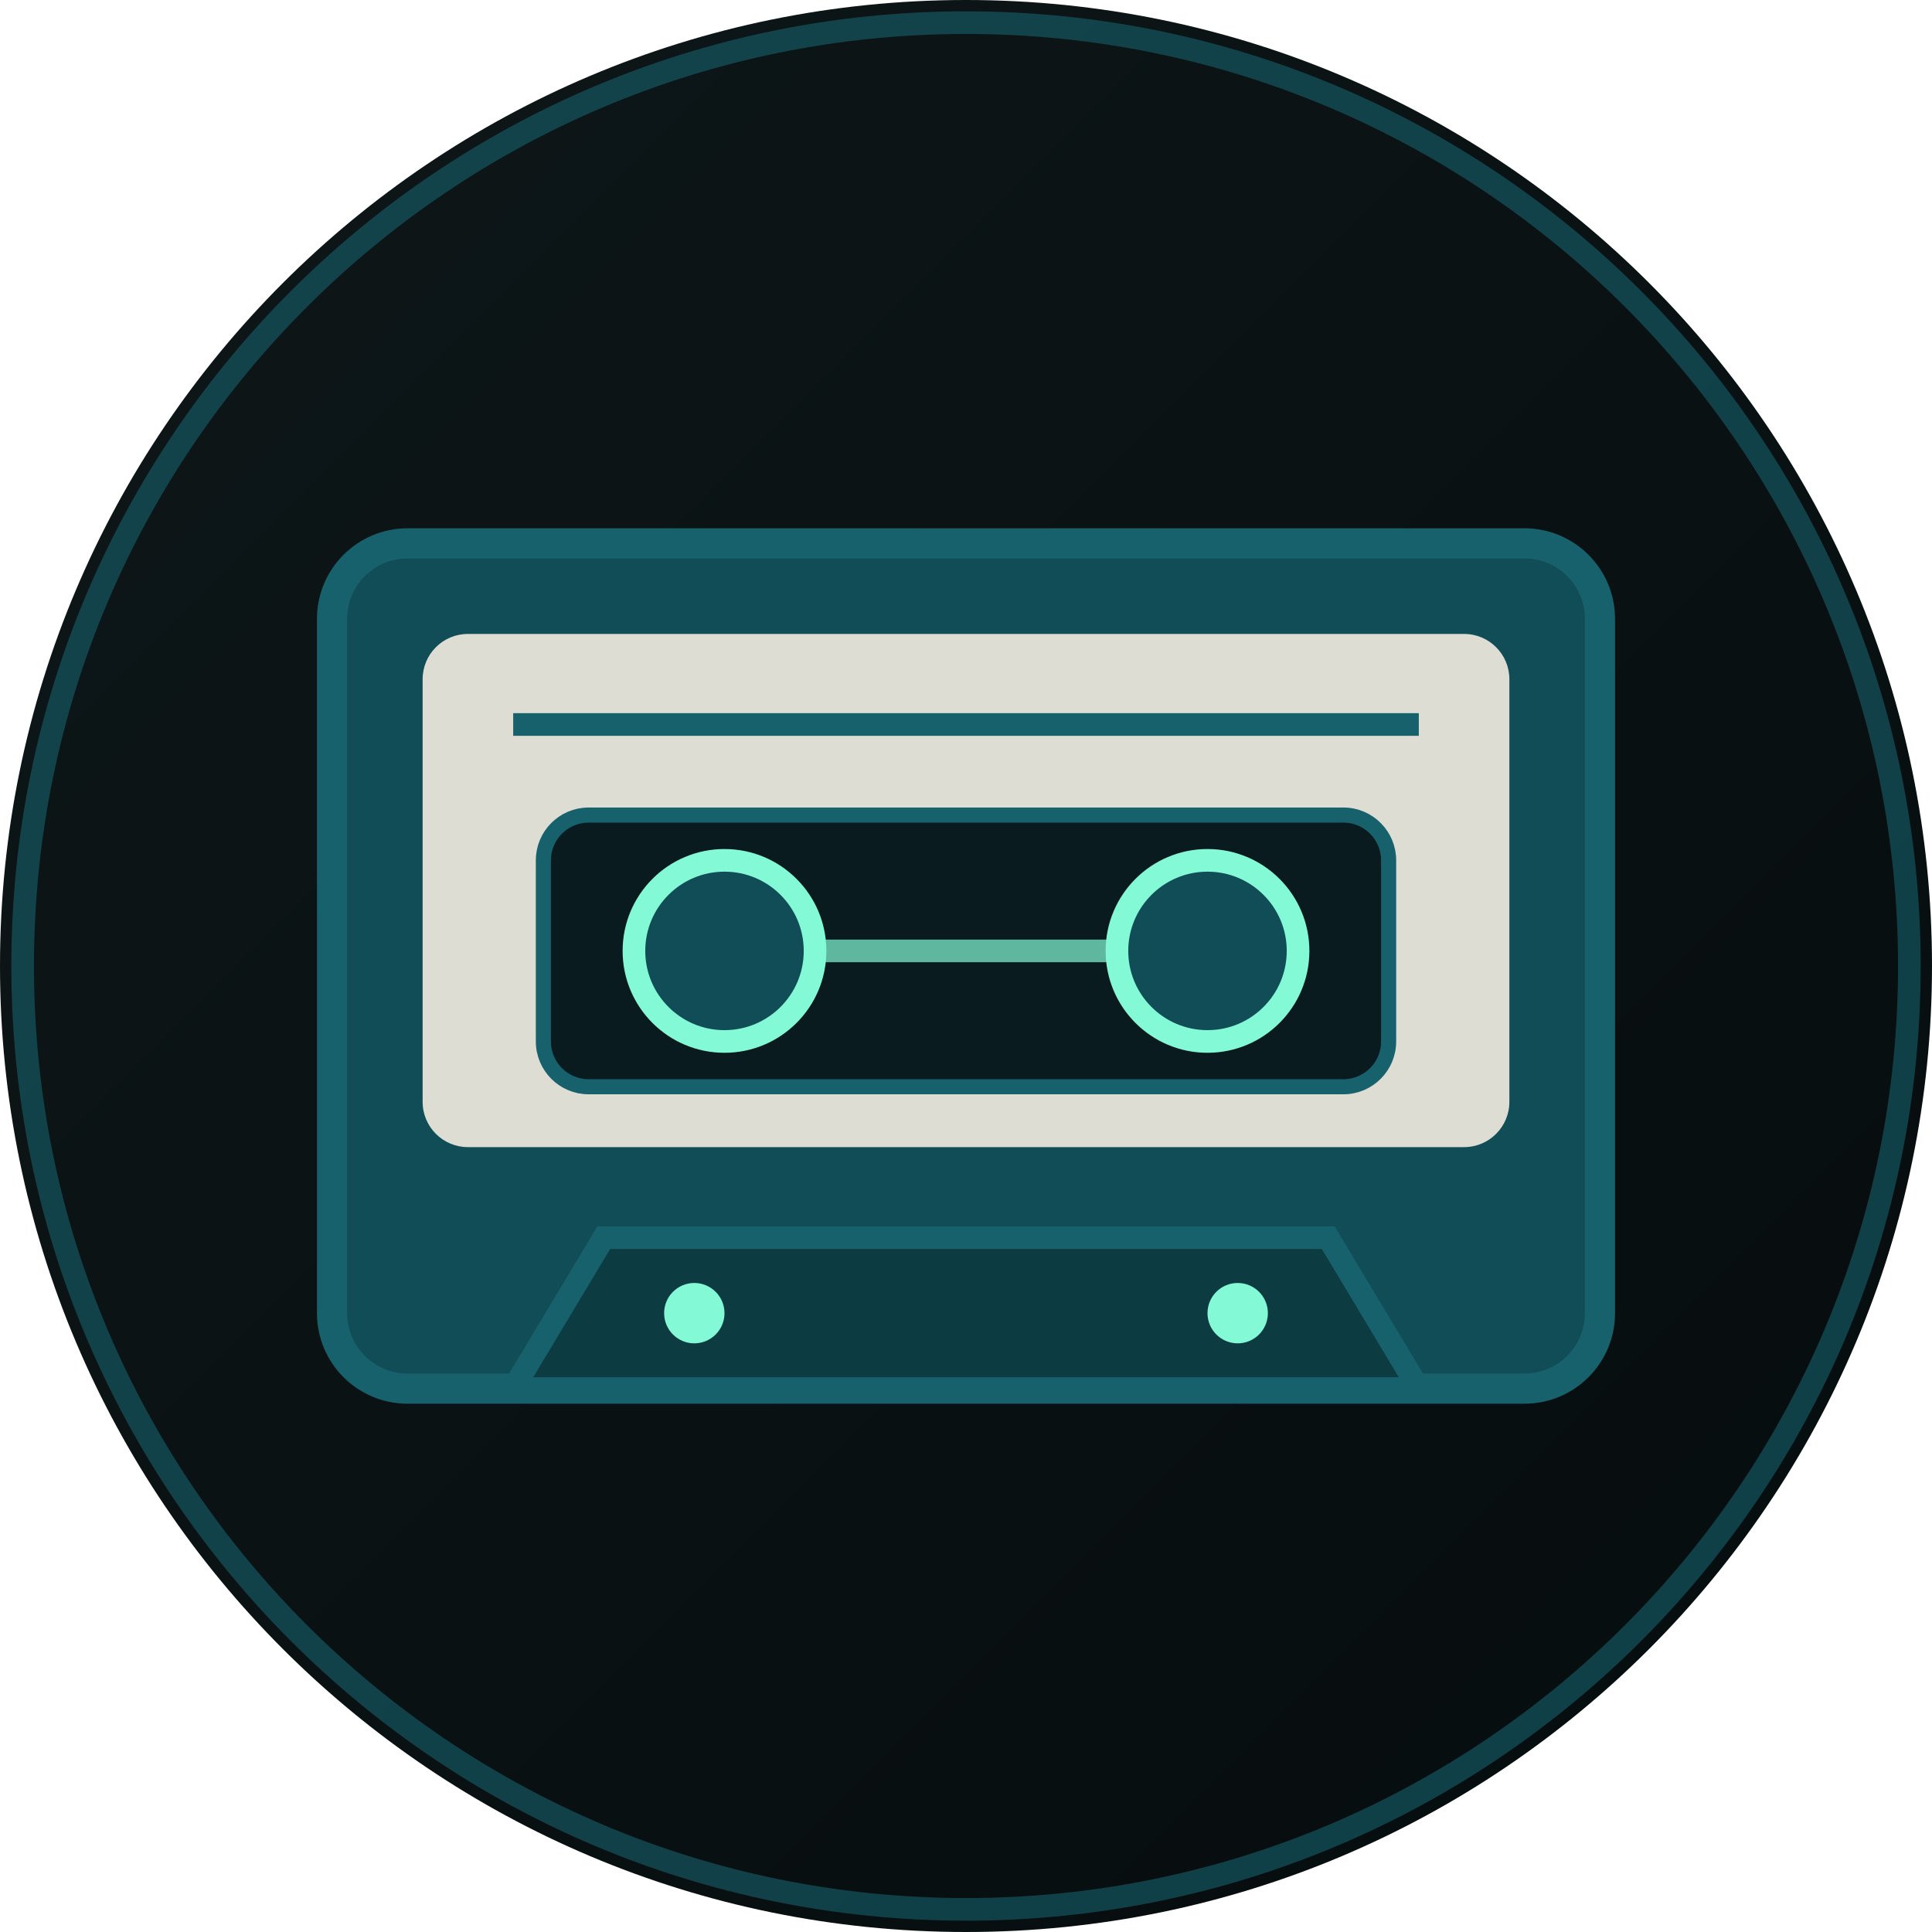
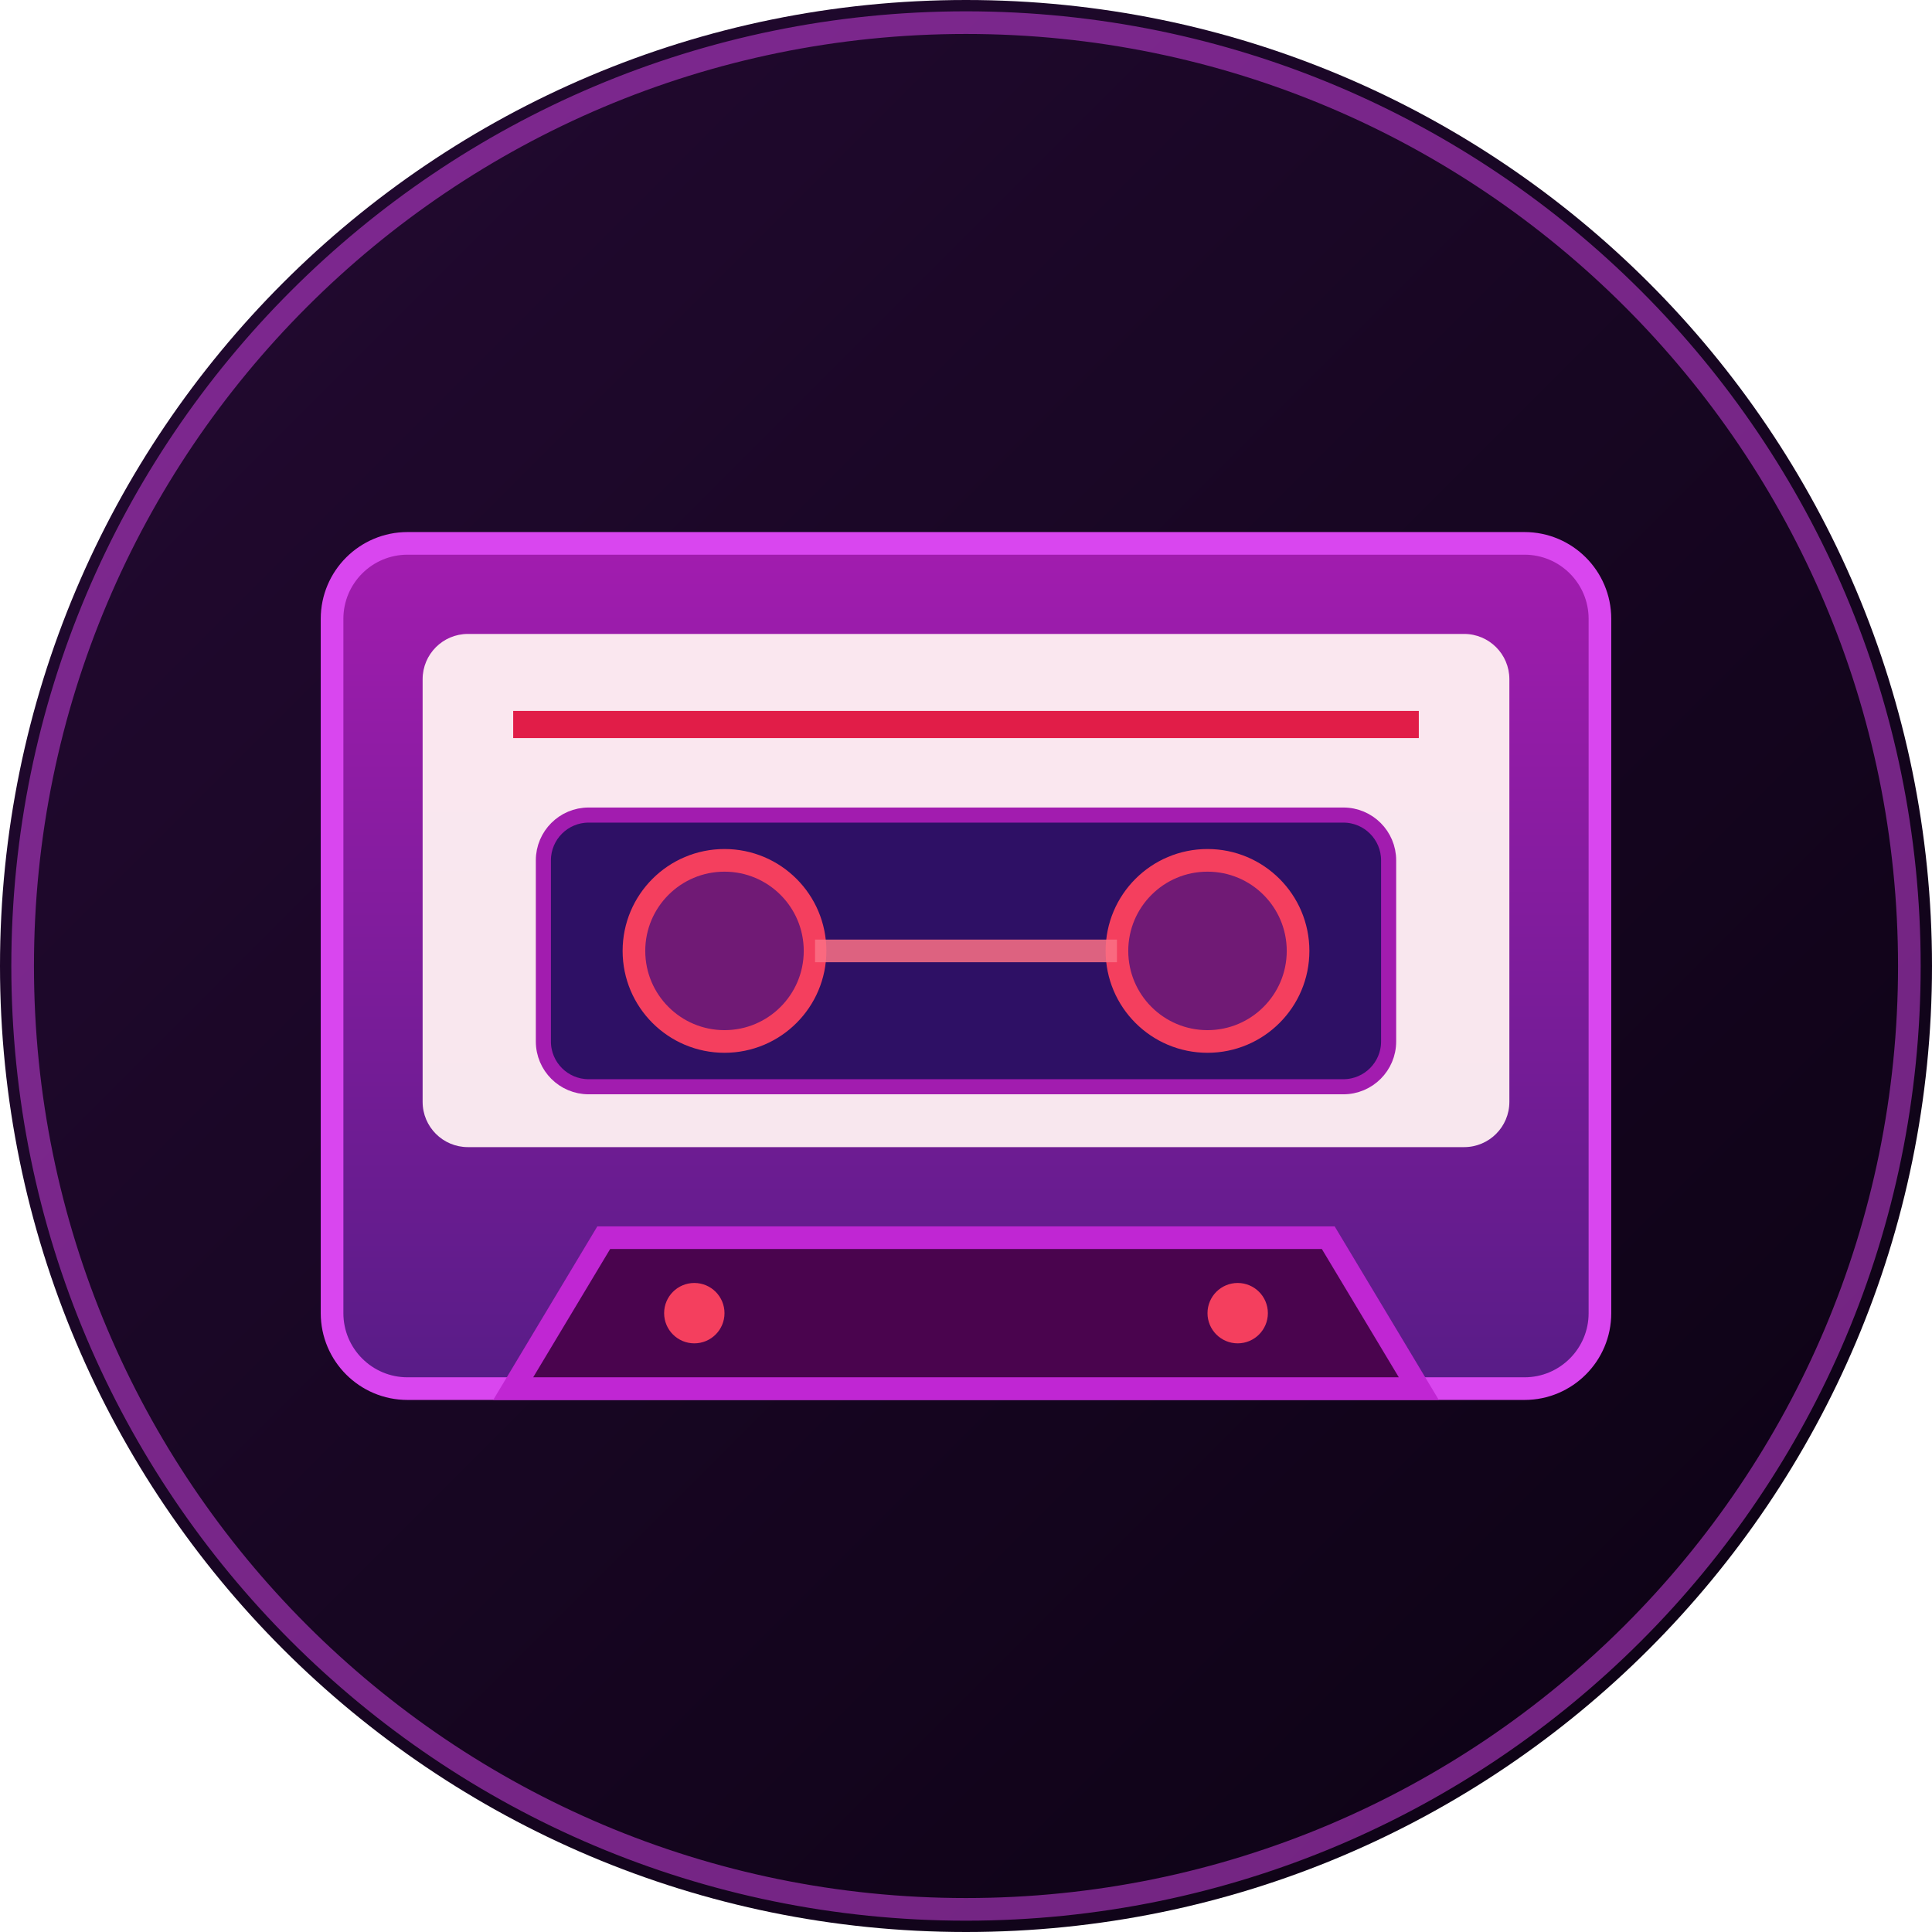
<svg xmlns="http://www.w3.org/2000/svg" viewBox="0 0 128 128" width="100%" height="100%">
  <defs>
    <linearGradient id="bg-cassette" x1="0%" y1="0%" x2="100%" y2="100%">
-       <stop offset="0%" stop-color="#0e1719" />
-       <stop offset="100%" stop-color="#060c0d" />
+       <stop offset="0%" stop-color="#240a33" />
+       <stop offset="100%" stop-color="#0b0212" />
+     </linearGradient>
+     <linearGradient id="cassette-shell" x1="0%" y1="0%" x2="0%" y2="100%">
+       <stop offset="0%" stop-color="#a21caf" />
+       <stop offset="100%" stop-color="#581c87" />
    </linearGradient>
  </defs>
  <circle cx="64" cy="64" r="64" fill="url(#bg-cassette)" />
-   <circle cx="64" cy="64" r="62.5" fill="none" stroke="#17616d" stroke-width="1.5" stroke-opacity="0.6" />
-   <rect x="22" y="36" width="84" height="56" rx="5" fill="#114d57" stroke="#17616d" stroke-width="2" />
-   <rect x="28" y="42" width="72" height="34" rx="3" fill="#f3ece1" opacity="0.9" />
-   <line x1="34" y1="48" x2="94" y2="48" stroke="#17616d" stroke-width="1.5" />
-   <rect x="36" y="54" width="56" height="18" rx="3" fill="#091b1e" stroke="#17616d" stroke-width="1" />
-   <circle cx="48" cy="63" r="6" fill="#114d57" stroke="#83f9d6" stroke-width="1.5" />
-   <circle cx="80" cy="63" r="6" fill="#114d57" stroke="#83f9d6" stroke-width="1.5" />
-   <line x1="54" y1="63" x2="74" y2="63" stroke="#83f9d6" stroke-width="1.5" opacity="0.7" />
-   <polygon points="34,92 40,82 88,82 94,92" fill="#0d3b42" stroke="#17616d" stroke-width="1.5" />
-   <circle cx="46" cy="87" r="2" fill="#83f9d6" />
-   <circle cx="82" cy="87" r="2" fill="#83f9d6" />
+   <circle cx="64" cy="64" r="62.5" fill="none" stroke="#d946ef" stroke-width="1.5" stroke-opacity="0.5" />
+   <rect x="22" y="36" width="84" height="56" rx="5" fill="url(#cassette-shell)" stroke="#d946ef" stroke-width="1.5" />
+   <rect x="28" y="42" width="72" height="34" rx="3" fill="#fff1f2" opacity="0.95" />
+   <line x1="34" y1="48" x2="94" y2="48" stroke="#e11d48" stroke-width="1.8" />
+   <rect x="36" y="54" width="56" height="18" rx="3" fill="#2e1065" stroke="#a21caf" stroke-width="1" />
+   <circle cx="48" cy="63" r="6" fill="#701a75" stroke="#f43f5e" stroke-width="1.5" />
+   <circle cx="80" cy="63" r="6" fill="#701a75" stroke="#f43f5e" stroke-width="1.5" />
+   <line x1="54" y1="63" x2="74" y2="63" stroke="#fb7185" stroke-width="1.5" opacity="0.85" />
+   <polygon points="34,92 40,82 88,82 94,92" fill="#4a044e" stroke="#c026d3" stroke-width="1.5" />
+   <circle cx="46" cy="87" r="2" fill="#f43f5e" />
+   <circle cx="82" cy="87" r="2" fill="#f43f5e" />
</svg>
